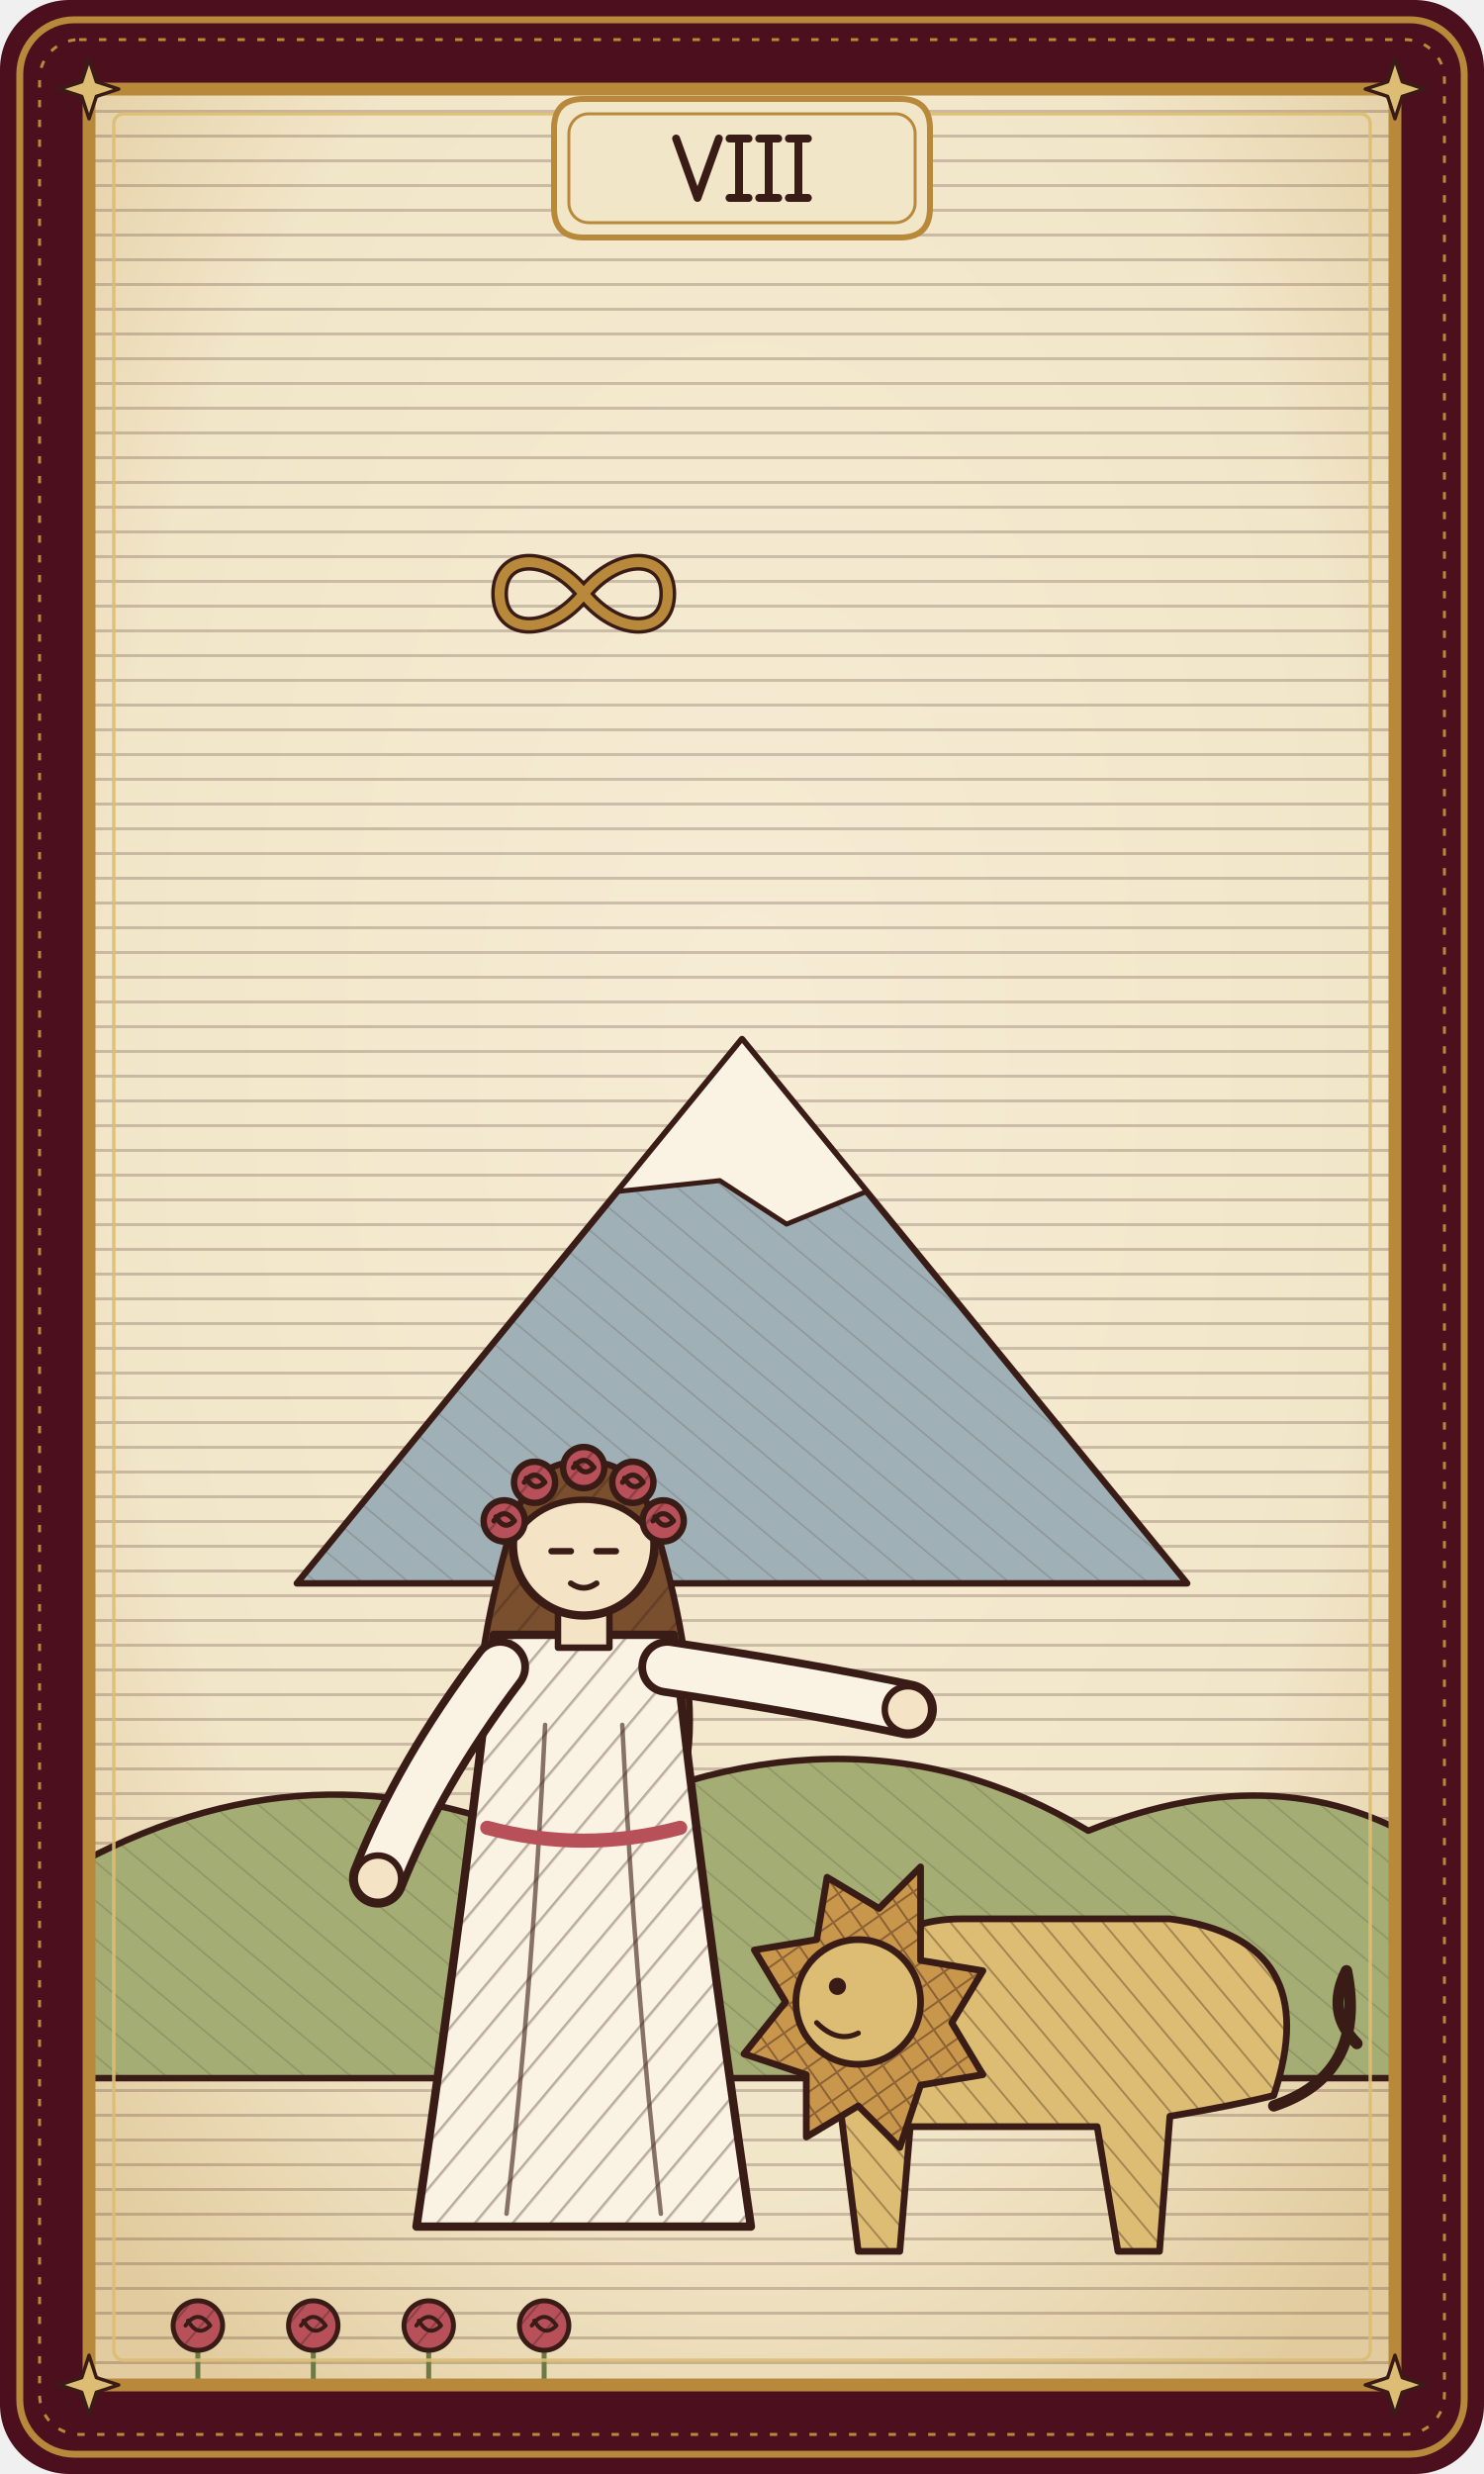
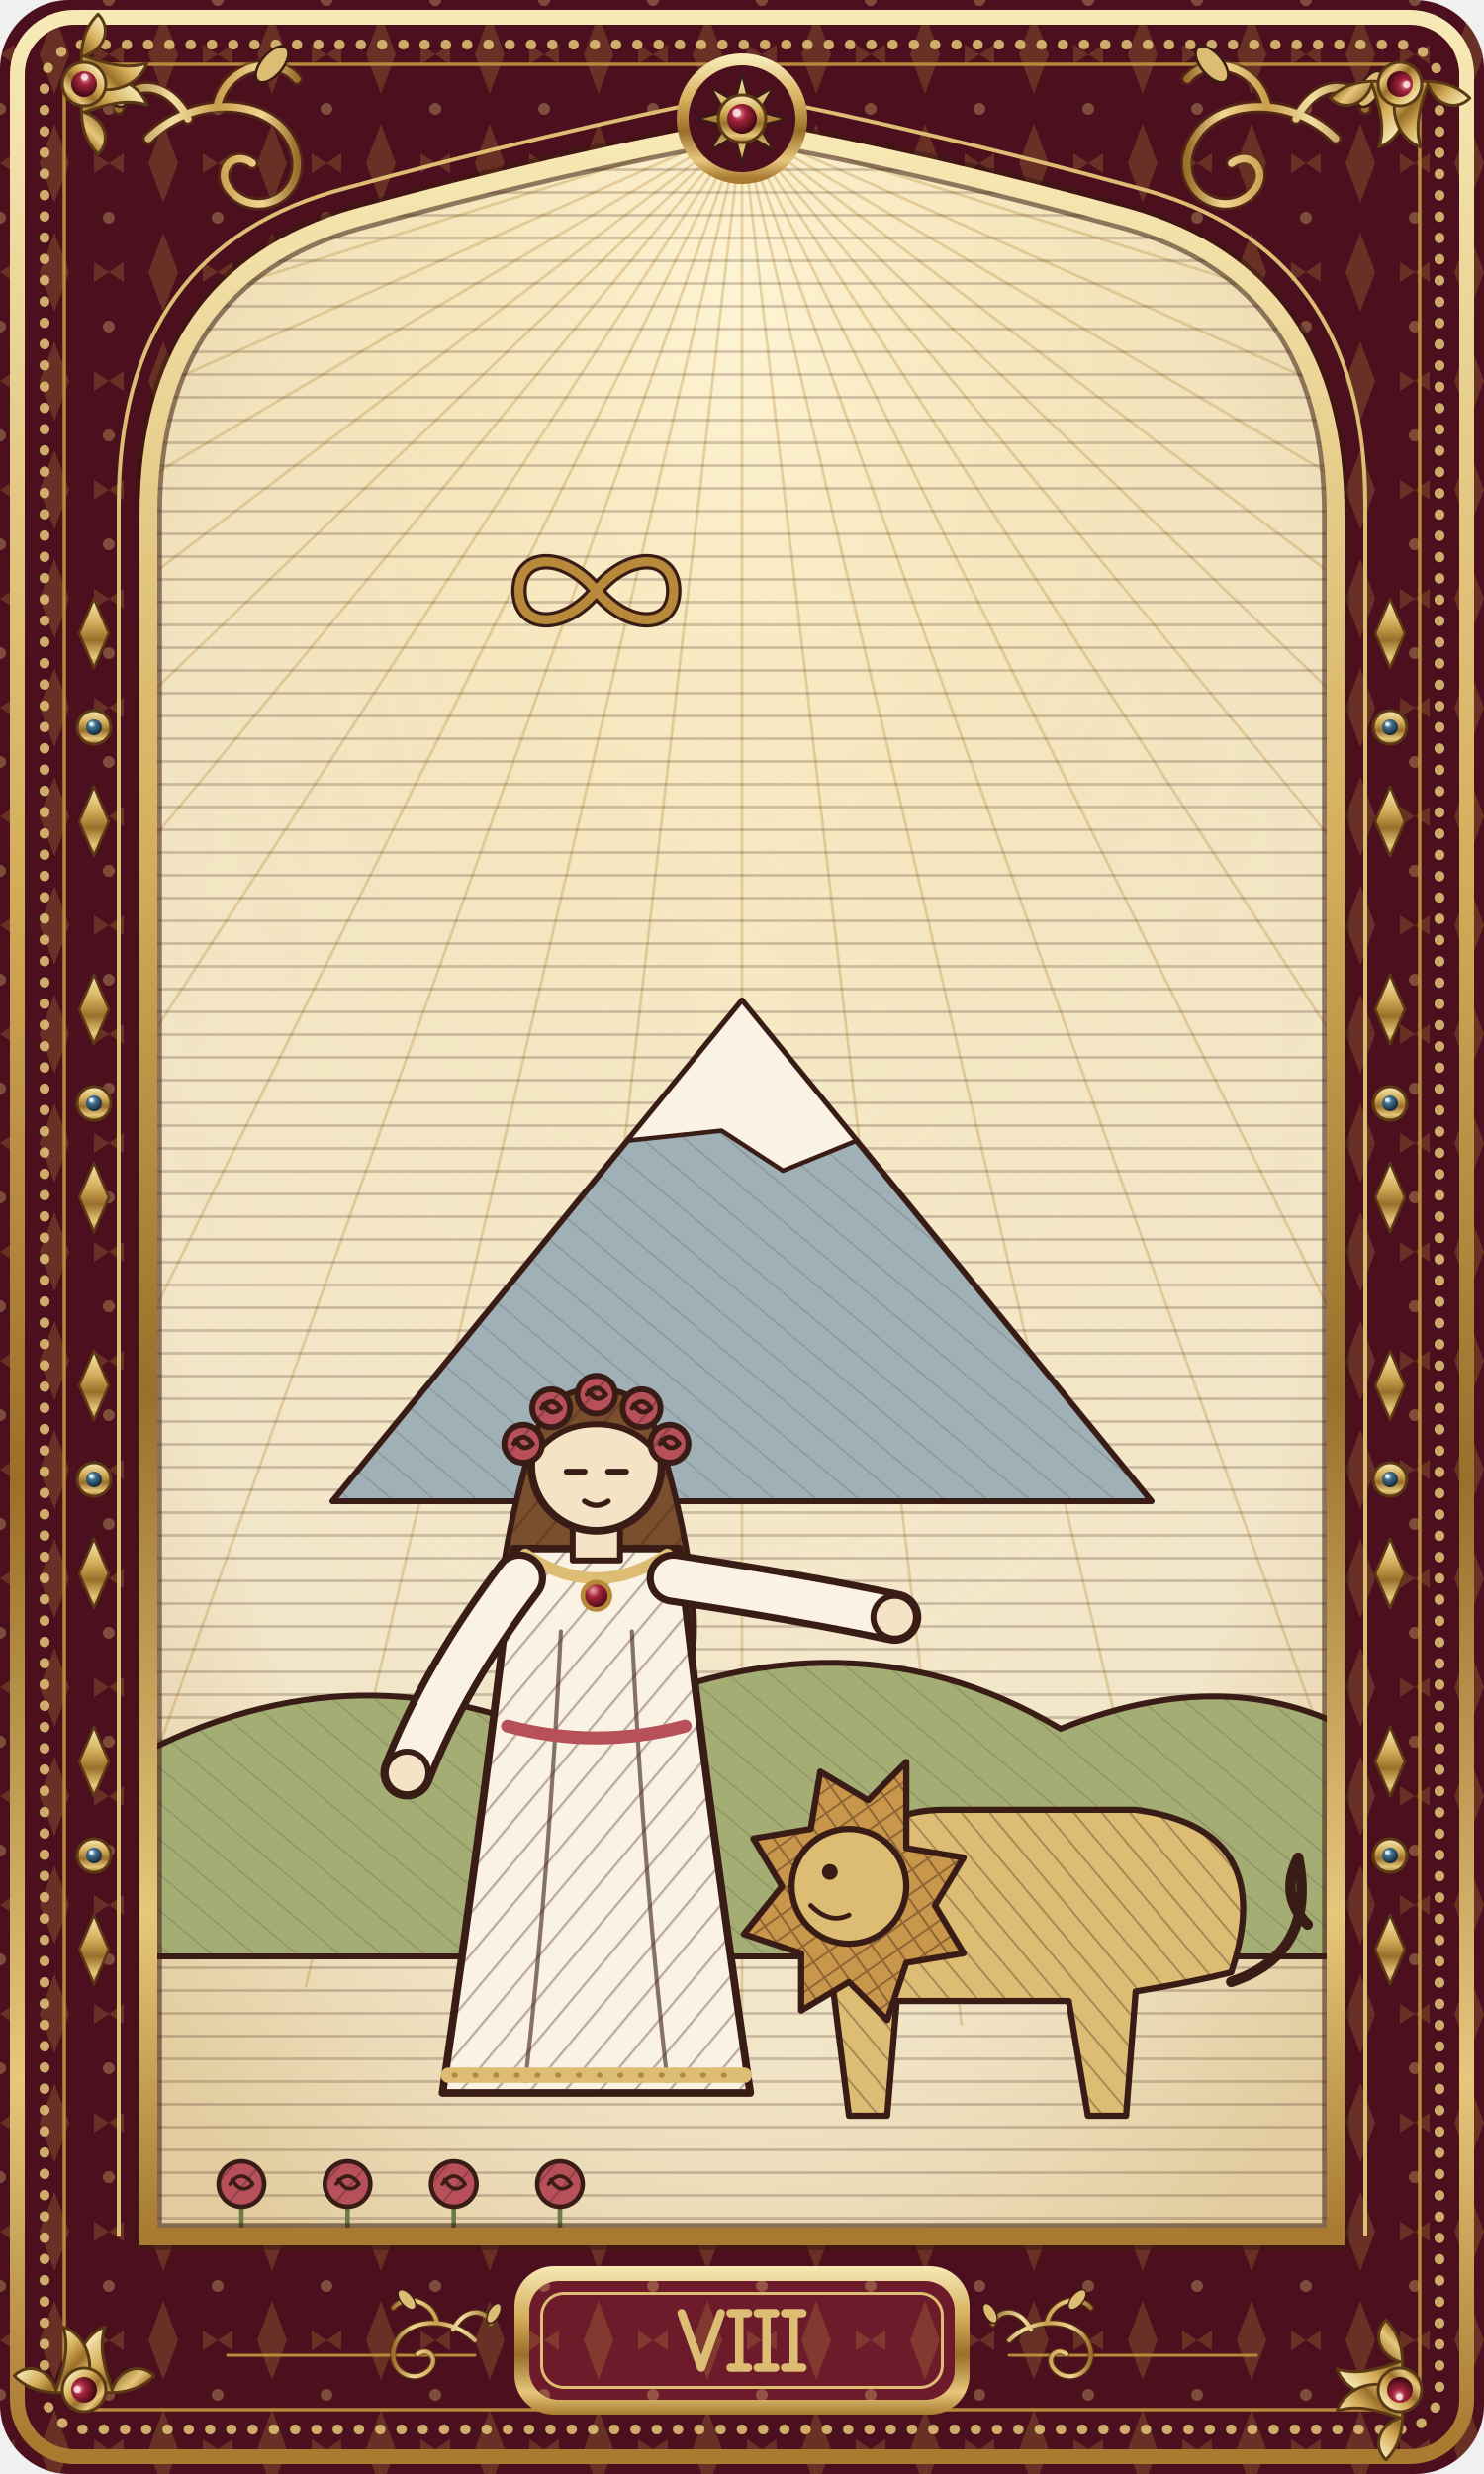
<svg xmlns="http://www.w3.org/2000/svg" width="300" height="500" viewBox="0 0 300 500">
  <defs>
    <pattern id="h" width="4.5" height="4.5" patternUnits="userSpaceOnUse" patternTransform="rotate(40)">
      <line x1="0" y1="0" x2="0" y2="4.5" stroke="#3a1c17" stroke-width="0.8" opacity="0.32" />
    </pattern>
    <pattern id="hx" width="4" height="4" patternUnits="userSpaceOnUse" patternTransform="rotate(35)">
      <path d="M0,0V4M0,0H4" stroke="#3a1c17" stroke-width="0.8" opacity="0.4" />
    </pattern>
    <pattern id="hz" width="8" height="5" patternUnits="userSpaceOnUse">
      <line x1="0" y1="2.5" x2="8" y2="2.5" stroke="#3a1c17" stroke-width="0.6" opacity="0.22" />
    </pattern>
    <pattern id="hl" width="6" height="6" patternUnits="userSpaceOnUse" patternTransform="rotate(-50)">
      <line x1="0" y1="0" x2="0" y2="6" stroke="#3a1c17" stroke-width="0.6" opacity="0.18" />
    </pattern>
    <pattern id="dots" width="7" height="7" patternUnits="userSpaceOnUse">
      <circle cx="2" cy="2" r="0.7" fill="#3a1c17" opacity="0.35" />
      <circle cx="5.5" cy="5" r="0.5" fill="#3a1c17" opacity="0.3" />
    </pattern>
    <pattern id="wv" width="24" height="9" patternUnits="userSpaceOnUse">
      <path d="M0,5 Q6,1 12,5 T24,5" fill="none" stroke="#3a1c17" stroke-width="0.7" opacity="0.4" />
    </pattern>
    <radialGradient id="pg" cx="50%" cy="42%" r="70%">
      <stop offset="0" stop-color="#f6ecd4" />
      <stop offset="0.7" stop-color="#f2e6c9" />
      <stop offset="1" stop-color="#e2cc9f" />
    </radialGradient>
    <radialGradient id="ng" cx="50%" cy="30%" r="80%">
      <stop offset="0" stop-color="#4a3a52" />
      <stop offset="1" stop-color="#2b2238" />
    </radialGradient>
    <linearGradient id="gold" x1="0" y1="0" x2="1" y2="1">
      <stop offset="0" stop-color="#dcbd73" />
      <stop offset="0.5" stop-color="#b8893a" />
      <stop offset="1" stop-color="#8e6626" />
    </linearGradient>
+     <linearGradient id="gv" x1="0" y1="0" x2="0" y2="1">
+       <stop offset="0" stop-color="#f7e9b5" />
+       <stop offset="0.35" stop-color="#d4ad5a" />
+       <stop offset="0.6" stop-color="#9a6f2a" />
+       <stop offset="0.85" stop-color="#e6c77c" />
+       <stop offset="1" stop-color="#a87b31" />
+     </linearGradient>
+     <linearGradient id="gh" x1="0" y1="0" x2="1" y2="0">
+       <stop offset="0" stop-color="#9a6f2a" />
+       <stop offset="0.3" stop-color="#f3dfa2" />
+       <stop offset="0.55" stop-color="#c99d4c" />
+       <stop offset="0.8" stop-color="#f0d791" />
+       <stop offset="1" stop-color="#9a6f2a" />
+     </linearGradient>
+     <radialGradient id="gem" cx="38%" cy="32%" r="70%">
+       <stop offset="0" stop-color="#f2a3ad" />
+       <stop offset="0.35" stop-color="#a3243a" />
+       <stop offset="1" stop-color="#3d0612" />
+     </radialGradient>
+     <radialGradient id="gemb" cx="38%" cy="32%" r="70%">
+       <stop offset="0" stop-color="#cfe2ee" />
+       <stop offset="0.35" stop-color="#3f6f8c" />
+       <stop offset="1" stop-color="#132634" />
+     </radialGradient>
+     <radialGradient id="halo" cx="50%" cy="8%" r="75%">
+       <stop offset="0" stop-color="#fff6d6" stop-opacity="0.9" />
+       <stop offset="0.5" stop-color="#f4dc9a" stop-opacity="0.25" />
+       <stop offset="1" stop-color="#f4dc9a" stop-opacity="0" />
+     </radialGradient>
+     <pattern id="damask" width="22" height="22" patternUnits="userSpaceOnUse">
+       <path d="M11,3 l3,8 l-3,8 l-3,-8Z M0,11 l3,-2 l0,4Z M22,11 l-3,-2 l0,4Z" fill="#b8893a" opacity="0.28" />
+       <circle cx="0" cy="0" r="1.2" fill="#dcbd73" opacity="0.35" />
+       <circle cx="22" cy="22" r="1.2" fill="#dcbd73" opacity="0.35" />
+       <circle cx="22" cy="0" r="1.2" fill="#dcbd73" opacity="0.35" />
+       <circle cx="0" cy="22" r="1.2" fill="#dcbd73" opacity="0.35" />
+     </pattern>
    <clipPath id="panel">
-       <rect x="18" y="18" width="264" height="464" rx="3" />
+       <path d="M30,452 V104 Q30,56 72,44 Q112,33 150,26 Q188,33 228,44 Q270,56 270,104 V452Z" />
    </clipPath>
  </defs>
  <rect x="0" y="0" width="300" height="500" rx="14" fill="#4b0f1d" />
-   <rect x="4" y="4" width="292" height="492" rx="11" fill="none" stroke="#b8893a" stroke-width="1.4" />
-   <rect x="8" y="8" width="284" height="484" rx="8" fill="none" stroke="#b8893a" stroke-width="0.6" stroke-dasharray="1.5 2.5" />
+   <rect x="0" y="0" width="300" height="500" rx="14" fill="url(#damask)" />
+   <rect x="3.5" y="3.5" width="293" height="493" rx="11.5" fill="none" stroke="url(#gv)" stroke-width="3" />
+   <rect x="9" y="9" width="282" height="482" rx="8" fill="none" stroke="#dcbd73" stroke-width="2" stroke-linecap="round" stroke-dasharray="0.1 4.2" opacity="0.9" />
+   <rect x="13" y="13" width="274" height="474" rx="6" fill="none" stroke="#b8893a" stroke-width="0.7" />
+   <path d="M30,452 V104 Q30,56 72,44 Q112,33 150,26 Q188,33 228,44 Q270,56 270,104 V452Z" fill="#f2e6c9" />
  <g clip-path="url(#panel)">
-     <rect x="18" y="18" width="264" height="464" fill="url(#pg)" />
-     <rect x="18" y="18" width="264" height="464" fill="url(#hz)" />
-     <path d="M60,320 L150,210 L240,320Z" fill="#9fb0b6" stroke="#3a1c17" stroke-width="1.3" stroke-linejoin="round" stroke-linecap="round" />
-     <path d="M60,320 L150,210 L240,320Z" fill="url(#hl)" stroke="none" />
-     <path d="M124.8,240.8 L150,210 L175.2,240.8 L159,247.4 L145.5,238.6Z" fill="#faf3e3" stroke="#3a1c17" stroke-width="1" stroke-linejoin="round" stroke-linecap="round" />
-     <path d="M10,380 Q60,350 110,372 Q170,340 220,370 Q260,354 290,374 V420 H10Z" fill="#a3ad74" stroke="#3a1c17" stroke-width="1.3" stroke-linejoin="round" stroke-linecap="round" />
-     <path d="M10,380 Q60,350 110,372 Q170,340 220,370 Q260,354 290,374 V420 H10Z" fill="url(#hl)" stroke="none" />
-     <path d="M118,120 C111.2,111.5 101,111.5 101,120 S111.2,128.5 118,120 S135,111.5 135,120 S124.8,128.5 118,120" fill="none" stroke="#3a1c17" stroke-width="3.4" stroke-linecap="round" stroke-linejoin="round" />
-     <path d="M118,120 C111.2,111.5 101,111.5 101,120 S111.2,128.5 118,120 S135,111.5 135,120 S124.8,128.5 118,120" fill="none" stroke="#b8893a" stroke-width="2" stroke-linecap="round" stroke-linejoin="round" />
-     <g transform="translate(118 450) scale(1.3 1.3)">
-       <path d="M-12,-106 q-6,22 -4,34 h32 q2,-12 -4,-34Z" fill="#7a4f2e" stroke="#3a1c17" stroke-width="1" stroke-linejoin="round" stroke-linecap="round" />
-       <path d="M-12,-106 q-6,22 -4,34 h32 q2,-12 -4,-34Z" fill="url(#h)" stroke="none" />
-       <path d="M-14,-92 Q-18,-55.2 -26,0 L26,0 Q18,-55.2 14,-92Z" fill="#faf3e3" stroke="#3a1c17" stroke-width="1.3" stroke-linejoin="round" stroke-linecap="round" />
-       <path d="M-14,-92 Q-18,-55.2 -26,0 L26,0 Q18,-55.2 14,-92Z" fill="url(#h)" stroke="none" />
-       <path d="M-6,-78 Q-8,-36.8 -12,-2 M6,-78 Q8,-36.8 12,-2" fill="none" stroke="#3a1c17" stroke-width="0.7" stroke-linecap="round" stroke-linejoin="round" opacity="0.6" />
-       <path d="M-15,-62 Q0,-58 15,-62" fill="none" stroke="#b8505a" stroke-width="2.2" stroke-linecap="round" stroke-linejoin="round" />
-       <path d="M-4,-90 v-6 h8 v6Z" fill="#f4e3c4" stroke="#3a1c17" stroke-width="1" stroke-linejoin="round" stroke-linecap="round" />
-       <circle cx="0" cy="-106" r="11" fill="#f4e3c4" stroke="#3a1c17" stroke-width="1.3" />
-       <path d="M-11,-107 q1,-12 11,-12 q10,0 11,12 q-4,-6 -11,-6 q-7,0 -11,6Z" fill="#7a4f2e" stroke="#3a1c17" stroke-width="1" stroke-linejoin="round" stroke-linecap="round" />
-       <path d="M-11,-107 q1,-12 11,-12 q10,0 11,12 q-4,-6 -11,-6 q-7,0 -11,6Z" fill="url(#h)" stroke="none" />
-       <path d="M-5,-105 h3 M2,-105 h3" fill="none" stroke="#3a1c17" stroke-width="1" stroke-linecap="round" stroke-linejoin="round" />
-       <path d="M-2,-100 q2,1.4 4,0" fill="none" stroke="#3a1c17" stroke-width="0.9" stroke-linecap="round" stroke-linejoin="round" />
-       <g transform="translate(0 0)">
-         <circle cx="-12.36" cy="-109.71" r="3.2" fill="#b8505a" stroke="#3a1c17" stroke-width="1" />
-         <circle cx="-12.36" cy="-109.71" r="3.2" fill="url(#h)" />
-         <path d="M-13.964,-109.708 q1.6,-2.24 3.2,0 q-1.6,1.6 -2.88,-0.64" fill="none" stroke="#3a1c17" stroke-width="0.8" stroke-linecap="round" stroke-linejoin="round" />
-         <circle cx="-7.64" cy="-115.71" r="3.2" fill="#b8505a" stroke="#3a1c17" stroke-width="1" />
-         <circle cx="-7.64" cy="-115.71" r="3.2" fill="url(#h)" />
-         <path d="M-9.241,-115.708 q1.6,-2.24 3.2,0 q-1.6,1.6 -2.88,-0.64" fill="none" stroke="#3a1c17" stroke-width="0.8" stroke-linecap="round" stroke-linejoin="round" />
-         <circle cx="0" cy="-118" r="3.2" fill="#b8505a" stroke="#3a1c17" stroke-width="1" />
-         <circle cx="0" cy="-118" r="3.2" fill="url(#h)" />
-         <path d="M-1.6,-118 q1.6,-2.24 3.2,0 q-1.6,1.6 -2.88,-0.64" fill="none" stroke="#3a1c17" stroke-width="0.8" stroke-linecap="round" stroke-linejoin="round" />
-         <circle cx="7.64" cy="-115.71" r="3.2" fill="#b8505a" stroke="#3a1c17" stroke-width="1" />
-         <circle cx="7.64" cy="-115.71" r="3.2" fill="url(#h)" />
-         <path d="M6.041,-115.708 q1.6,-2.24 3.2,0 q-1.6,1.6 -2.88,-0.64" fill="none" stroke="#3a1c17" stroke-width="0.8" stroke-linecap="round" stroke-linejoin="round" />
-         <circle cx="12.36" cy="-109.71" r="3.2" fill="#b8505a" stroke="#3a1c17" stroke-width="1" />
-         <circle cx="12.36" cy="-109.71" r="3.2" fill="url(#h)" />
-         <path d="M10.764,-109.708 q1.6,-2.24 3.2,0 q-1.6,1.6 -2.88,-0.64" fill="none" stroke="#3a1c17" stroke-width="0.8" stroke-linecap="round" stroke-linejoin="round" />
-       </g>
-       <path d="M-13,-87 Q-25.5,-70.546 -32,-54.091" fill="none" stroke="#3a1c17" stroke-width="9" stroke-linecap="round" stroke-linejoin="round" />
-       <path d="M-13,-87 Q-25.5,-70.546 -32,-54.091" fill="none" stroke="#faf3e3" stroke-width="6.6" stroke-linecap="round" stroke-linejoin="round" />
-       <path d="M13,-87 Q34.711,-83.701 50.423,-80.401" fill="none" stroke="#3a1c17" stroke-width="9" stroke-linecap="round" stroke-linejoin="round" />
-       <path d="M13,-87 Q34.711,-83.701 50.423,-80.401" fill="none" stroke="#faf3e3" stroke-width="6.6" stroke-linecap="round" stroke-linejoin="round" />
-       <circle cx="-32" cy="-54.09" r="3.6" fill="#f4e3c4" stroke="#3a1c17" stroke-width="1" />
-       <circle cx="50.42" cy="-80.4" r="3.6" fill="#f4e3c4" stroke="#3a1c17" stroke-width="1" />
-     </g>
-     <g transform="translate(205 455) scale(-1.05 1.05)">
-       <path d="M-50,-30 q-10,-30 20,-34 h40 q22,0 24,26 v6 l-4,32 h-8 l-2,-24 h-36 l-4,24 h-8 l-2,-26 q-12,-2 -20,-4Z" fill="#dcbd73" stroke="#3a1c17" stroke-width="1.3" stroke-linejoin="round" stroke-linecap="round" />
-       <path d="M-50,-30 q-10,-30 20,-34 h40 q22,0 24,26 v6 l-4,32 h-8 l-2,-24 h-36 l-4,24 h-8 l-2,-26 q-12,-2 -20,-4Z" fill="url(#h)" stroke="none" />
-       <path d="M-50,-28 q-18,-6 -14,-26 q4,8 -2,14" fill="none" stroke="#3a1c17" stroke-width="2.2" stroke-linecap="round" stroke-linejoin="round" />
-       <path d="M18,-74 l8,8 l10,-6 l2,12 l12,2 l-6,10 l8,10 l-12,4 l0,12 l-10,-6 l-8,8 l-4,-12 l-12,-2 l6,-10 l-6,-10 l12,-2Z" fill="#c9974b" stroke="#3a1c17" stroke-width="1.3" stroke-linejoin="round" stroke-linecap="round" />
-       <path d="M18,-74 l8,8 l10,-6 l2,12 l12,2 l-6,10 l8,10 l-12,4 l0,12 l-10,-6 l-8,8 l-4,-12 l-12,-2 l6,-10 l-6,-10 l12,-2Z" fill="url(#hx)" stroke="none" />
-       <circle cx="30" cy="-48" r="12" fill="#dcbd73" stroke="#3a1c17" stroke-width="1.3" />
-       <circle cx="34" cy="-51" r="1.4" fill="#3a1c17" stroke="#3a1c17" stroke-width="0.5" />
-       <path d="M38,-44 q-4,4 -8,2" fill="none" stroke="#3a1c17" stroke-width="1" stroke-linecap="round" stroke-linejoin="round" />
-     </g>
-     <path d="M40,484 V470" fill="none" stroke="#6c7a46" stroke-width="1" stroke-linecap="round" stroke-linejoin="round" />
-     <circle cx="40" cy="470" r="5" fill="#b8505a" stroke="#3a1c17" stroke-width="1" />
-     <circle cx="40" cy="470" r="5" fill="url(#h)" />
-     <path d="M37.5,470 q2.5,-3.5 5,0 q-2.5,2.5 -4.5,-1" fill="none" stroke="#3a1c17" stroke-width="0.8" stroke-linecap="round" stroke-linejoin="round" />
-     <path d="M63.333,484 V470" fill="none" stroke="#6c7a46" stroke-width="1" stroke-linecap="round" stroke-linejoin="round" />
-     <circle cx="63.33" cy="470" r="5" fill="#b8505a" stroke="#3a1c17" stroke-width="1" />
-     <circle cx="63.33" cy="470" r="5" fill="url(#h)" />
-     <path d="M60.833,470 q2.5,-3.5 5,0 q-2.5,2.5 -4.5,-1" fill="none" stroke="#3a1c17" stroke-width="0.8" stroke-linecap="round" stroke-linejoin="round" />
-     <path d="M86.667,484 V470" fill="none" stroke="#6c7a46" stroke-width="1" stroke-linecap="round" stroke-linejoin="round" />
-     <circle cx="86.67" cy="470" r="5" fill="#b8505a" stroke="#3a1c17" stroke-width="1" />
-     <circle cx="86.67" cy="470" r="5" fill="url(#h)" />
-     <path d="M84.167,470 q2.5,-3.5 5,0 q-2.5,2.5 -4.5,-1" fill="none" stroke="#3a1c17" stroke-width="0.8" stroke-linecap="round" stroke-linejoin="round" />
-     <path d="M110,484 V470" fill="none" stroke="#6c7a46" stroke-width="1" stroke-linecap="round" stroke-linejoin="round" />
-     <circle cx="110" cy="470" r="5" fill="#b8505a" stroke="#3a1c17" stroke-width="1" />
-     <circle cx="110" cy="470" r="5" fill="url(#h)" />
-     <path d="M107.5,470 q2.5,-3.5 5,0 q-2.5,2.5 -4.5,-1" fill="none" stroke="#3a1c17" stroke-width="0.8" stroke-linecap="round" stroke-linejoin="round" />
-   </g>
-   <rect x="18" y="18" width="264" height="464" rx="3" fill="none" stroke="#b8893a" stroke-width="2.6" />
-   <rect x="23" y="23" width="254" height="454" rx="2" fill="none" stroke="#dcbd73" stroke-width="0.7" opacity="0.9" />
-   <path d="M18,12L19.48,16.52L24,18L19.48,19.48L18,24L16.52,19.48L12,18L16.52,16.52Z" fill="#dcbd73" stroke="#3a1c17" stroke-width="0.7" stroke-linejoin="round" stroke-linecap="round" />
-   <path d="M282,12L283.48,16.52L288,18L283.48,19.48L282,24L280.52,19.48L276,18L280.52,16.52Z" fill="#dcbd73" stroke="#3a1c17" stroke-width="0.7" stroke-linejoin="round" stroke-linecap="round" />
-   <path d="M18,476L19.48,480.52L24,482L19.48,483.48L18,488L16.52,483.48L12,482L16.52,480.52Z" fill="#dcbd73" stroke="#3a1c17" stroke-width="0.7" stroke-linejoin="round" stroke-linecap="round" />
-   <path d="M282,476L283.48,480.52L288,482L283.48,483.48L282,488L280.52,483.48L276,482L280.52,480.52Z" fill="#dcbd73" stroke="#3a1c17" stroke-width="0.7" stroke-linejoin="round" stroke-linecap="round" />
-   <path d="M118,20 h64 q6,0 6,6 v16 q0,6 -6,6 h-64 q-6,0 -6,-6 v-16 q0,-6 6,-6Z" fill="#f2e6c9" stroke="#b8893a" stroke-width="1.2" stroke-linejoin="round" stroke-linecap="round" />
-   <rect x="115" y="23" width="70" height="22" rx="4" fill="none" stroke="#b8893a" stroke-width="0.6" />
-   <path d="M136.68,28 L141,40 L145.32,28 M149.4,28 V40 M147.48,28 H151.32 M147.48,40 H151.32 M155.4,28 V40 M153.48,28 H157.32 M153.48,40 H157.32 M161.4,28 V40 M159.48,28 H163.32 M159.48,40 H163.32 " fill="none" stroke="#3a1c17" stroke-width="1.6" stroke-linecap="round" stroke-linejoin="round" />
+     <g transform="translate(12 9) scale(0.92)">
+       <rect x="18" y="18" width="264" height="464" fill="url(#pg)" />
+       <rect x="18" y="18" width="264" height="464" fill="url(#halo)" />
+       <path d="M150,18 L-262.56,96.7 M150,18 L-250.78,143.6 M150,18 L-233.69,188.83 M150,18 L-211.51,231.8 M150,18 L-184.54,271.93 M150,18 L-153.14,308.7 M150,18 L-117.72,341.62 M150,18 L-78.75,370.24 M150,18 L-36.75,394.2 M150,18 L7.73,413.17 M150,18 L54.09,426.9 M150,18 L101.73,435.22 M150,18 L150,438 M150,18 L198.27,435.22 M150,18 L245.91,426.9 M150,18 L292.27,413.17 M150,18 L336.75,394.2 M150,18 L378.75,370.24 M150,18 L417.72,341.62 M150,18 L453.14,308.7 M150,18 L484.54,271.93 M150,18 L511.51,231.8 M150,18 L533.69,188.83 M150,18 L550.78,143.6 M150,18 L562.56,96.7 " stroke="#b8893a" stroke-width="0.6" opacity="0.32" />
+       <rect x="18" y="18" width="264" height="464" fill="url(#hz)" />
+       <path d="M60,320 L150,210 L240,320Z" fill="#9fb0b6" stroke="#3a1c17" stroke-width="1.3" stroke-linejoin="round" stroke-linecap="round" />
+       <path d="M60,320 L150,210 L240,320Z" fill="url(#hl)" stroke="none" />
+       <path d="M124.8,240.8 L150,210 L175.2,240.8 L159,247.4 L145.5,238.6Z" fill="#faf3e3" stroke="#3a1c17" stroke-width="1" stroke-linejoin="round" stroke-linecap="round" />
+       <path d="M10,380 Q60,350 110,372 Q170,340 220,370 Q260,354 290,374 V420 H10Z" fill="#a3ad74" stroke="#3a1c17" stroke-width="1.3" stroke-linejoin="round" stroke-linecap="round" />
+       <path d="M10,380 Q60,350 110,372 Q170,340 220,370 Q260,354 290,374 V420 H10Z" fill="url(#hl)" stroke="none" />
+       <path d="M118,120 C111.2,111.5 101,111.5 101,120 S111.2,128.5 118,120 S135,111.5 135,120 S124.8,128.5 118,120" fill="none" stroke="#3a1c17" stroke-width="3.4" stroke-linecap="round" stroke-linejoin="round" />
+       <path d="M118,120 C111.2,111.5 101,111.5 101,120 S111.2,128.5 118,120 S135,111.5 135,120 S124.8,128.5 118,120" fill="none" stroke="#b8893a" stroke-width="2" stroke-linecap="round" stroke-linejoin="round" />
+       <g transform="translate(118 450) scale(1.3 1.3)">
+         <path d="M-12,-106 q-6,22 -4,34 h32 q2,-12 -4,-34Z" fill="#7a4f2e" stroke="#3a1c17" stroke-width="1" stroke-linejoin="round" stroke-linecap="round" />
+         <path d="M-12,-106 q-6,22 -4,34 h32 q2,-12 -4,-34Z" fill="url(#h)" stroke="none" />
+         <path d="M-14,-92 Q-18,-55.2 -26,0 L26,0 Q18,-55.2 14,-92Z" fill="#faf3e3" stroke="#3a1c17" stroke-width="1.3" stroke-linejoin="round" stroke-linecap="round" />
+         <path d="M-14,-92 Q-18,-55.2 -26,0 L26,0 Q18,-55.2 14,-92Z" fill="url(#h)" stroke="none" />
+         <path d="M-6,-78 Q-8,-36.8 -12,-2 M6,-78 Q8,-36.8 12,-2" fill="none" stroke="#3a1c17" stroke-width="0.7" stroke-linecap="round" stroke-linejoin="round" opacity="0.6" />
+         <path d="M-15,-62 Q0,-58 15,-62" fill="none" stroke="#b8505a" stroke-width="2.2" stroke-linecap="round" stroke-linejoin="round" />
+         <path d="M-12,-91 Q0,-83 12,-91" fill="none" stroke="#dcbd73" stroke-width="2" stroke-linecap="round" stroke-linejoin="round" />
+         <circle cx="0" cy="-84" r="2.3" fill="url(#gem)" stroke="#b8893a" stroke-width="0.8" />
+         <path d="M-25,-3 H25" fill="none" stroke="#dcbd73" stroke-width="2.6" stroke-linecap="round" stroke-linejoin="round" />
+         <path d="M-24,-3 H24" fill="none" stroke="#b8893a" stroke-width="0.9" stroke-linecap="round" stroke-linejoin="round" stroke-dasharray="0.1 3.4" />
+         <path d="M-4,-90 v-6 h8 v6Z" fill="#f4e3c4" stroke="#3a1c17" stroke-width="1" stroke-linejoin="round" stroke-linecap="round" />
+         <circle cx="0" cy="-106" r="11" fill="#f4e3c4" stroke="#3a1c17" stroke-width="1.3" />
+         <path d="M-11,-107 q1,-12 11,-12 q10,0 11,12 q-4,-6 -11,-6 q-7,0 -11,6Z" fill="#7a4f2e" stroke="#3a1c17" stroke-width="1" stroke-linejoin="round" stroke-linecap="round" />
+         <path d="M-11,-107 q1,-12 11,-12 q10,0 11,12 q-4,-6 -11,-6 q-7,0 -11,6Z" fill="url(#h)" stroke="none" />
+         <path d="M-5,-105 h3 M2,-105 h3" fill="none" stroke="#3a1c17" stroke-width="1" stroke-linecap="round" stroke-linejoin="round" />
+         <path d="M-2,-100 q2,1.4 4,0" fill="none" stroke="#3a1c17" stroke-width="0.9" stroke-linecap="round" stroke-linejoin="round" />
+         <g transform="translate(0 0)">
+           <circle cx="-12.36" cy="-109.71" r="3.2" fill="#b8505a" stroke="#3a1c17" stroke-width="1" />
+           <circle cx="-12.36" cy="-109.71" r="3.2" fill="url(#h)" />
+           <path d="M-13.964,-109.708 q1.6,-2.24 3.2,0 q-1.6,1.6 -2.88,-0.64" fill="none" stroke="#3a1c17" stroke-width="0.8" stroke-linecap="round" stroke-linejoin="round" />
+           <circle cx="-7.64" cy="-115.71" r="3.2" fill="#b8505a" stroke="#3a1c17" stroke-width="1" />
+           <circle cx="-7.64" cy="-115.71" r="3.2" fill="url(#h)" />
+           <path d="M-9.241,-115.708 q1.6,-2.24 3.2,0 q-1.6,1.6 -2.88,-0.64" fill="none" stroke="#3a1c17" stroke-width="0.8" stroke-linecap="round" stroke-linejoin="round" />
+           <circle cx="0" cy="-118" r="3.2" fill="#b8505a" stroke="#3a1c17" stroke-width="1" />
+           <circle cx="0" cy="-118" r="3.2" fill="url(#h)" />
+           <path d="M-1.6,-118 q1.6,-2.24 3.2,0 q-1.6,1.6 -2.88,-0.64" fill="none" stroke="#3a1c17" stroke-width="0.8" stroke-linecap="round" stroke-linejoin="round" />
+           <circle cx="7.64" cy="-115.71" r="3.2" fill="#b8505a" stroke="#3a1c17" stroke-width="1" />
+           <circle cx="7.64" cy="-115.71" r="3.2" fill="url(#h)" />
+           <path d="M6.041,-115.708 q1.6,-2.24 3.2,0 q-1.6,1.6 -2.88,-0.64" fill="none" stroke="#3a1c17" stroke-width="0.8" stroke-linecap="round" stroke-linejoin="round" />
+           <circle cx="12.36" cy="-109.71" r="3.2" fill="#b8505a" stroke="#3a1c17" stroke-width="1" />
+           <circle cx="12.36" cy="-109.71" r="3.2" fill="url(#h)" />
+           <path d="M10.764,-109.708 q1.6,-2.24 3.2,0 q-1.6,1.6 -2.88,-0.64" fill="none" stroke="#3a1c17" stroke-width="0.8" stroke-linecap="round" stroke-linejoin="round" />
+         </g>
+         <path d="M-13,-87 Q-25.5,-70.546 -32,-54.091" fill="none" stroke="#3a1c17" stroke-width="9" stroke-linecap="round" stroke-linejoin="round" />
+         <path d="M-13,-87 Q-25.5,-70.546 -32,-54.091" fill="none" stroke="#faf3e3" stroke-width="6.6" stroke-linecap="round" stroke-linejoin="round" />
+         <path d="M13,-87 Q34.711,-83.701 50.423,-80.401" fill="none" stroke="#3a1c17" stroke-width="9" stroke-linecap="round" stroke-linejoin="round" />
+         <path d="M13,-87 Q34.711,-83.701 50.423,-80.401" fill="none" stroke="#faf3e3" stroke-width="6.6" stroke-linecap="round" stroke-linejoin="round" />
+         <circle cx="-32" cy="-54.09" r="3.6" fill="#f4e3c4" stroke="#3a1c17" stroke-width="1" />
+         <circle cx="50.42" cy="-80.4" r="3.6" fill="#f4e3c4" stroke="#3a1c17" stroke-width="1" />
+       </g>
+       <g transform="translate(205 455) scale(-1.05 1.05)">
+         <path d="M-50,-30 q-10,-30 20,-34 h40 q22,0 24,26 v6 l-4,32 h-8 l-2,-24 h-36 l-4,24 h-8 l-2,-26 q-12,-2 -20,-4Z" fill="#dcbd73" stroke="#3a1c17" stroke-width="1.3" stroke-linejoin="round" stroke-linecap="round" />
+         <path d="M-50,-30 q-10,-30 20,-34 h40 q22,0 24,26 v6 l-4,32 h-8 l-2,-24 h-36 l-4,24 h-8 l-2,-26 q-12,-2 -20,-4Z" fill="url(#h)" stroke="none" />
+         <path d="M-50,-28 q-18,-6 -14,-26 q4,8 -2,14" fill="none" stroke="#3a1c17" stroke-width="2.2" stroke-linecap="round" stroke-linejoin="round" />
+         <path d="M18,-74 l8,8 l10,-6 l2,12 l12,2 l-6,10 l8,10 l-12,4 l0,12 l-10,-6 l-8,8 l-4,-12 l-12,-2 l6,-10 l-6,-10 l12,-2Z" fill="#c9974b" stroke="#3a1c17" stroke-width="1.3" stroke-linejoin="round" stroke-linecap="round" />
+         <path d="M18,-74 l8,8 l10,-6 l2,12 l12,2 l-6,10 l8,10 l-12,4 l0,12 l-10,-6 l-8,8 l-4,-12 l-12,-2 l6,-10 l-6,-10 l12,-2Z" fill="url(#hx)" stroke="none" />
+         <circle cx="30" cy="-48" r="12" fill="#dcbd73" stroke="#3a1c17" stroke-width="1.3" />
+         <circle cx="34" cy="-51" r="1.4" fill="#3a1c17" stroke="#3a1c17" stroke-width="0.5" />
+         <path d="M38,-44 q-4,4 -8,2" fill="none" stroke="#3a1c17" stroke-width="1" stroke-linecap="round" stroke-linejoin="round" />
+       </g>
+       <path d="M40,484 V470" fill="none" stroke="#6c7a46" stroke-width="1" stroke-linecap="round" stroke-linejoin="round" />
+       <circle cx="40" cy="470" r="5" fill="#b8505a" stroke="#3a1c17" stroke-width="1" />
+       <circle cx="40" cy="470" r="5" fill="url(#h)" />
+       <path d="M37.5,470 q2.5,-3.5 5,0 q-2.5,2.5 -4.5,-1" fill="none" stroke="#3a1c17" stroke-width="0.8" stroke-linecap="round" stroke-linejoin="round" />
+       <path d="M63.333,484 V470" fill="none" stroke="#6c7a46" stroke-width="1" stroke-linecap="round" stroke-linejoin="round" />
+       <circle cx="63.33" cy="470" r="5" fill="#b8505a" stroke="#3a1c17" stroke-width="1" />
+       <circle cx="63.33" cy="470" r="5" fill="url(#h)" />
+       <path d="M60.833,470 q2.5,-3.5 5,0 q-2.5,2.5 -4.5,-1" fill="none" stroke="#3a1c17" stroke-width="0.8" stroke-linecap="round" stroke-linejoin="round" />
+       <path d="M86.667,484 V470" fill="none" stroke="#6c7a46" stroke-width="1" stroke-linecap="round" stroke-linejoin="round" />
+       <circle cx="86.67" cy="470" r="5" fill="#b8505a" stroke="#3a1c17" stroke-width="1" />
+       <circle cx="86.67" cy="470" r="5" fill="url(#h)" />
+       <path d="M84.167,470 q2.5,-3.5 5,0 q-2.5,2.5 -4.5,-1" fill="none" stroke="#3a1c17" stroke-width="0.8" stroke-linecap="round" stroke-linejoin="round" />
+       <path d="M110,484 V470" fill="none" stroke="#6c7a46" stroke-width="1" stroke-linecap="round" stroke-linejoin="round" />
+       <circle cx="110" cy="470" r="5" fill="#b8505a" stroke="#3a1c17" stroke-width="1" />
+       <circle cx="110" cy="470" r="5" fill="url(#h)" />
+       <path d="M107.5,470 q2.5,-3.5 5,0 q-2.5,2.5 -4.5,-1" fill="none" stroke="#3a1c17" stroke-width="0.8" stroke-linecap="round" stroke-linejoin="round" />
+     </g>
+   </g>
+   <path d="M30,452 V104 Q30,56 72,44 Q112,33 150,26 Q188,33 228,44 Q270,56 270,104 V452Z" fill="none" stroke="#3a1a0c" stroke-width="5.5" opacity="0.55" />
+   <path d="M30,452 V104 Q30,56 72,44 Q112,33 150,26 Q188,33 228,44 Q270,56 270,104 V452Z" fill="none" stroke="url(#gv)" stroke-width="3.6" />
+   <path d="M24,452 V102 Q24,50 70,38 Q110,27 150,19 Q190,27 230,38 Q276,50 276,102 V452" fill="none" stroke="#dcbd73" stroke-width="0.8" />
+   <g transform="translate(30 28)">
+     <g transform="">
+       <path d="M0,0 C10,-10 28,-8 30,4 C31,12 22,16 17,11 C13,7 17,2 21,5 M8,-4 C4,-12 -4,-12 -6,-6 M14,-7 C16,-15 26,-17 30,-12" fill="none" stroke="#5a3a14" stroke-width="2.6" stroke-linecap="round" stroke-linejoin="round" opacity="0.55" />
+       <path d="M0,0 C10,-10 28,-8 30,4 C31,12 22,16 17,11 C13,7 17,2 21,5 M8,-4 C4,-12 -4,-12 -6,-6 M14,-7 C16,-15 26,-17 30,-12" fill="none" stroke="url(#gh)" stroke-width="1.5" stroke-linecap="round" stroke-linejoin="round" />
+       <ellipse cx="25" cy="-15" rx="2.2" ry="4.4" fill="#dcbd73" stroke="#3a1c17" stroke-width="0.5" transform="rotate(40 25 -15)" />
+       <ellipse cx="-7" cy="-10" rx="2" ry="4" fill="#dcbd73" stroke="#3a1c17" stroke-width="0.5" transform="rotate(-30 -7 -10)" />
+     </g>
+   </g>
+   <g transform="translate(270 28)">
+     <g transform="scale(-1 1)">
+       <path d="M0,0 C10,-10 28,-8 30,4 C31,12 22,16 17,11 C13,7 17,2 21,5 M8,-4 C4,-12 -4,-12 -6,-6 M14,-7 C16,-15 26,-17 30,-12" fill="none" stroke="#5a3a14" stroke-width="2.6" stroke-linecap="round" stroke-linejoin="round" opacity="0.55" />
+       <path d="M0,0 C10,-10 28,-8 30,4 C31,12 22,16 17,11 C13,7 17,2 21,5 M8,-4 C4,-12 -4,-12 -6,-6 M14,-7 C16,-15 26,-17 30,-12" fill="none" stroke="url(#gh)" stroke-width="1.5" stroke-linecap="round" stroke-linejoin="round" />
+       <ellipse cx="25" cy="-15" rx="2.2" ry="4.4" fill="#dcbd73" stroke="#3a1c17" stroke-width="0.5" transform="rotate(40 25 -15)" />
+       <ellipse cx="-7" cy="-10" rx="2" ry="4" fill="#dcbd73" stroke="#3a1c17" stroke-width="0.5" transform="rotate(-30 -7 -10)" />
+     </g>
+   </g>
+   <path d="M19,121 L22,128 L19,135 L16,128Z" fill="url(#gv)" stroke="#5a3a14" stroke-width="0.5" stroke-linejoin="round" stroke-linecap="round" />
+   <path d="M281,121 L284,128 L281,135 L278,128Z" fill="url(#gv)" stroke="#5a3a14" stroke-width="0.5" stroke-linejoin="round" stroke-linecap="round" />
+   <circle cx="19" cy="147" r="3.4" fill="url(#gv)" stroke="#5a3a14" stroke-width="0.6" />
+   <circle cx="19" cy="147" r="1.6" fill="url(#gemb)" />
+   <circle cx="18.44" cy="146.36" r="0.448" fill="#fff" opacity="0.7" />
+   <circle cx="281" cy="147" r="3.4" fill="url(#gv)" stroke="#5a3a14" stroke-width="0.6" />
+   <circle cx="281" cy="147" r="1.6" fill="url(#gemb)" />
+   <circle cx="280.44" cy="146.36" r="0.448" fill="#fff" opacity="0.7" />
+   <path d="M19,159 L22,166 L19,173 L16,166Z" fill="url(#gv)" stroke="#5a3a14" stroke-width="0.5" stroke-linejoin="round" stroke-linecap="round" />
+   <path d="M281,159 L284,166 L281,173 L278,166Z" fill="url(#gv)" stroke="#5a3a14" stroke-width="0.5" stroke-linejoin="round" stroke-linecap="round" />
+   <path d="M19,197 L22,204 L19,211 L16,204Z" fill="url(#gv)" stroke="#5a3a14" stroke-width="0.5" stroke-linejoin="round" stroke-linecap="round" />
+   <path d="M281,197 L284,204 L281,211 L278,204Z" fill="url(#gv)" stroke="#5a3a14" stroke-width="0.5" stroke-linejoin="round" stroke-linecap="round" />
+   <circle cx="19" cy="223" r="3.4" fill="url(#gv)" stroke="#5a3a14" stroke-width="0.6" />
+   <circle cx="19" cy="223" r="1.6" fill="url(#gemb)" />
+   <circle cx="18.44" cy="222.36" r="0.448" fill="#fff" opacity="0.7" />
+   <circle cx="281" cy="223" r="3.4" fill="url(#gv)" stroke="#5a3a14" stroke-width="0.6" />
+   <circle cx="281" cy="223" r="1.6" fill="url(#gemb)" />
+   <circle cx="280.44" cy="222.36" r="0.448" fill="#fff" opacity="0.7" />
+   <path d="M19,235 L22,242 L19,249 L16,242Z" fill="url(#gv)" stroke="#5a3a14" stroke-width="0.5" stroke-linejoin="round" stroke-linecap="round" />
+   <path d="M281,235 L284,242 L281,249 L278,242Z" fill="url(#gv)" stroke="#5a3a14" stroke-width="0.5" stroke-linejoin="round" stroke-linecap="round" />
+   <path d="M19,273 L22,280 L19,287 L16,280Z" fill="url(#gv)" stroke="#5a3a14" stroke-width="0.5" stroke-linejoin="round" stroke-linecap="round" />
+   <path d="M281,273 L284,280 L281,287 L278,280Z" fill="url(#gv)" stroke="#5a3a14" stroke-width="0.5" stroke-linejoin="round" stroke-linecap="round" />
+   <circle cx="19" cy="299" r="3.4" fill="url(#gv)" stroke="#5a3a14" stroke-width="0.6" />
+   <circle cx="19" cy="299" r="1.6" fill="url(#gemb)" />
+   <circle cx="18.44" cy="298.36" r="0.448" fill="#fff" opacity="0.7" />
+   <circle cx="281" cy="299" r="3.4" fill="url(#gv)" stroke="#5a3a14" stroke-width="0.6" />
+   <circle cx="281" cy="299" r="1.6" fill="url(#gemb)" />
+   <circle cx="280.44" cy="298.36" r="0.448" fill="#fff" opacity="0.7" />
+   <path d="M19,311 L22,318 L19,325 L16,318Z" fill="url(#gv)" stroke="#5a3a14" stroke-width="0.5" stroke-linejoin="round" stroke-linecap="round" />
+   <path d="M281,311 L284,318 L281,325 L278,318Z" fill="url(#gv)" stroke="#5a3a14" stroke-width="0.5" stroke-linejoin="round" stroke-linecap="round" />
+   <path d="M19,349 L22,356 L19,363 L16,356Z" fill="url(#gv)" stroke="#5a3a14" stroke-width="0.5" stroke-linejoin="round" stroke-linecap="round" />
+   <path d="M281,349 L284,356 L281,363 L278,356Z" fill="url(#gv)" stroke="#5a3a14" stroke-width="0.5" stroke-linejoin="round" stroke-linecap="round" />
+   <circle cx="19" cy="375" r="3.4" fill="url(#gv)" stroke="#5a3a14" stroke-width="0.6" />
+   <circle cx="19" cy="375" r="1.6" fill="url(#gemb)" />
+   <circle cx="18.44" cy="374.36" r="0.448" fill="#fff" opacity="0.7" />
+   <circle cx="281" cy="375" r="3.4" fill="url(#gv)" stroke="#5a3a14" stroke-width="0.6" />
+   <circle cx="281" cy="375" r="1.6" fill="url(#gemb)" />
+   <circle cx="280.44" cy="374.36" r="0.448" fill="#fff" opacity="0.7" />
+   <path d="M19,387 L22,394 L19,401 L16,394Z" fill="url(#gv)" stroke="#5a3a14" stroke-width="0.5" stroke-linejoin="round" stroke-linecap="round" />
+   <path d="M281,387 L284,394 L281,401 L278,394Z" fill="url(#gv)" stroke="#5a3a14" stroke-width="0.5" stroke-linejoin="round" stroke-linecap="round" />
+   <circle cx="150" cy="24" r="12" fill="#4b0f1d" stroke="url(#gv)" stroke-width="2.4" />
+   <path d="M150,15L151.45,20.51L156.36,17.64L153.49,22.55L159,24L153.49,25.45L156.36,30.36L151.45,27.49L150,33L148.55,27.49L143.64,30.36L146.51,25.45L141,24L146.51,22.55L143.64,17.64L148.55,20.51Z" fill="url(#gv)" stroke="#3a1c17" stroke-width="0.5" stroke-linejoin="round" stroke-linecap="round" />
+   <circle cx="150" cy="24" r="4.8" fill="url(#gv)" stroke="#5a3a14" stroke-width="0.6" />
+   <circle cx="150" cy="24" r="3" fill="url(#gem)" />
+   <circle cx="148.95" cy="22.8" r="0.84" fill="#fff" opacity="0.7" />
+   <g transform="translate(17 17) rotate(45)">
+     <path d="M0,0 C2,-6 8,-8 12,-6 C8,-4 6,0 4,4 C8,2 12,4 12,8 C8,8 4,6 0,0Z" fill="url(#gv)" stroke="#5a3a14" stroke-width="0.6" stroke-linejoin="round" stroke-linecap="round" />
+     <path d="M0,0 C6,-2 8,-8 6,-12 C4,-8 0,-6 -4,-4 C-2,-8 -4,-12 -8,-12 C-8,-8 -6,-4 0,0Z" fill="url(#gv)" stroke="#5a3a14" stroke-width="0.6" stroke-linejoin="round" stroke-linecap="round" />
+     <circle cx="0" cy="0" r="4.4" fill="url(#gv)" stroke="#5a3a14" stroke-width="0.6" />
+     <circle cx="0" cy="0" r="2.6" fill="url(#gem)" />
+     <circle cx="-0.91" cy="-1.04" r="0.728" fill="#fff" opacity="0.7" />
+   </g>
+   <g transform="translate(283 17) rotate(135)">
+     <path d="M0,0 C2,-6 8,-8 12,-6 C8,-4 6,0 4,4 C8,2 12,4 12,8 C8,8 4,6 0,0Z" fill="url(#gv)" stroke="#5a3a14" stroke-width="0.6" stroke-linejoin="round" stroke-linecap="round" />
+     <path d="M0,0 C6,-2 8,-8 6,-12 C4,-8 0,-6 -4,-4 C-2,-8 -4,-12 -8,-12 C-8,-8 -6,-4 0,0Z" fill="url(#gv)" stroke="#5a3a14" stroke-width="0.6" stroke-linejoin="round" stroke-linecap="round" />
+     <circle cx="0" cy="0" r="4.4" fill="url(#gv)" stroke="#5a3a14" stroke-width="0.6" />
+     <circle cx="0" cy="0" r="2.6" fill="url(#gem)" />
+     <circle cx="-0.91" cy="-1.04" r="0.728" fill="#fff" opacity="0.7" />
+   </g>
+   <g transform="translate(17 483) rotate(-45)">
+     <path d="M0,0 C2,-6 8,-8 12,-6 C8,-4 6,0 4,4 C8,2 12,4 12,8 C8,8 4,6 0,0Z" fill="url(#gv)" stroke="#5a3a14" stroke-width="0.6" stroke-linejoin="round" stroke-linecap="round" />
+     <path d="M0,0 C6,-2 8,-8 6,-12 C4,-8 0,-6 -4,-4 C-2,-8 -4,-12 -8,-12 C-8,-8 -6,-4 0,0Z" fill="url(#gv)" stroke="#5a3a14" stroke-width="0.6" stroke-linejoin="round" stroke-linecap="round" />
+     <circle cx="0" cy="0" r="4.4" fill="url(#gv)" stroke="#5a3a14" stroke-width="0.6" />
+     <circle cx="0" cy="0" r="2.6" fill="url(#gem)" />
+     <circle cx="-0.91" cy="-1.04" r="0.728" fill="#fff" opacity="0.7" />
+   </g>
+   <g transform="translate(283 483) rotate(-135)">
+     <path d="M0,0 C2,-6 8,-8 12,-6 C8,-4 6,0 4,4 C8,2 12,4 12,8 C8,8 4,6 0,0Z" fill="url(#gv)" stroke="#5a3a14" stroke-width="0.6" stroke-linejoin="round" stroke-linecap="round" />
+     <path d="M0,0 C6,-2 8,-8 6,-12 C4,-8 0,-6 -4,-4 C-2,-8 -4,-12 -8,-12 C-8,-8 -6,-4 0,0Z" fill="url(#gv)" stroke="#5a3a14" stroke-width="0.6" stroke-linejoin="round" stroke-linecap="round" />
+     <circle cx="0" cy="0" r="4.4" fill="url(#gv)" stroke="#5a3a14" stroke-width="0.6" />
+     <circle cx="0" cy="0" r="2.6" fill="url(#gem)" />
+     <circle cx="-0.91" cy="-1.04" r="0.728" fill="#fff" opacity="0.7" />
+   </g>
+   <path d="M40,471 H96 M204,471 H260" fill="none" stroke="url(#gh)" stroke-width="1.2" stroke-linecap="round" stroke-linejoin="round" />
+   <path d="M46,476 H96 M204,476 H254" fill="none" stroke="#b8893a" stroke-width="0.6" stroke-linecap="round" stroke-linejoin="round" />
+   <g transform="translate(96 473)">
+     <g transform="scale(0.55)">
+       <g transform="scale(-1 1)">
+         <path d="M0,0 C10,-10 28,-8 30,4 C31,12 22,16 17,11 C13,7 17,2 21,5 M8,-4 C4,-12 -4,-12 -6,-6 M14,-7 C16,-15 26,-17 30,-12" fill="none" stroke="#5a3a14" stroke-width="2.6" stroke-linecap="round" stroke-linejoin="round" opacity="0.55" />
+         <path d="M0,0 C10,-10 28,-8 30,4 C31,12 22,16 17,11 C13,7 17,2 21,5 M8,-4 C4,-12 -4,-12 -6,-6 M14,-7 C16,-15 26,-17 30,-12" fill="none" stroke="url(#gh)" stroke-width="1.5" stroke-linecap="round" stroke-linejoin="round" />
+         <ellipse cx="25" cy="-15" rx="2.2" ry="4.4" fill="#dcbd73" stroke="#3a1c17" stroke-width="0.5" transform="rotate(40 25 -15)" />
+         <ellipse cx="-7" cy="-10" rx="2" ry="4" fill="#dcbd73" stroke="#3a1c17" stroke-width="0.5" transform="rotate(-30 -7 -10)" />
+       </g>
+     </g>
+   </g>
+   <g transform="translate(204 473)">
+     <g transform="scale(0.55)">
+       <g transform="">
+         <path d="M0,0 C10,-10 28,-8 30,4 C31,12 22,16 17,11 C13,7 17,2 21,5 M8,-4 C4,-12 -4,-12 -6,-6 M14,-7 C16,-15 26,-17 30,-12" fill="none" stroke="#5a3a14" stroke-width="2.6" stroke-linecap="round" stroke-linejoin="round" opacity="0.55" />
+         <path d="M0,0 C10,-10 28,-8 30,4 C31,12 22,16 17,11 C13,7 17,2 21,5 M8,-4 C4,-12 -4,-12 -6,-6 M14,-7 C16,-15 26,-17 30,-12" fill="none" stroke="url(#gh)" stroke-width="1.5" stroke-linecap="round" stroke-linejoin="round" />
+         <ellipse cx="25" cy="-15" rx="2.2" ry="4.4" fill="#dcbd73" stroke="#3a1c17" stroke-width="0.5" transform="rotate(40 25 -15)" />
+         <ellipse cx="-7" cy="-10" rx="2" ry="4" fill="#dcbd73" stroke="#3a1c17" stroke-width="0.5" transform="rotate(-30 -7 -10)" />
+       </g>
+     </g>
+   </g>
+   <rect x="104" y="458" width="92" height="30" rx="8" fill="url(#gv)" />
+   <rect x="107" y="461" width="86" height="24" rx="6" fill="#6d1a2b" />
+   <rect x="107" y="461" width="86" height="24" rx="6" fill="url(#damask)" />
+   <rect x="109.5" y="463.5" width="81" height="19" rx="4.5" fill="none" stroke="#dcbd73" stroke-width="0.6" />
+   <path d="M137.79,467.5 L141.75,478.5 L145.71,467.5 M149.45,467.5 V478.5 M147.69,467.5 H151.21 M147.69,478.5 H151.21 M154.95,467.5 V478.5 M153.19,467.5 H156.71 M153.19,478.5 H156.71 M160.45,467.5 V478.5 M158.69,467.5 H162.21 M158.69,478.5 H162.21 " fill="none" stroke="#dcbd73" stroke-width="1.7" stroke-linecap="round" stroke-linejoin="round" />
</svg>
